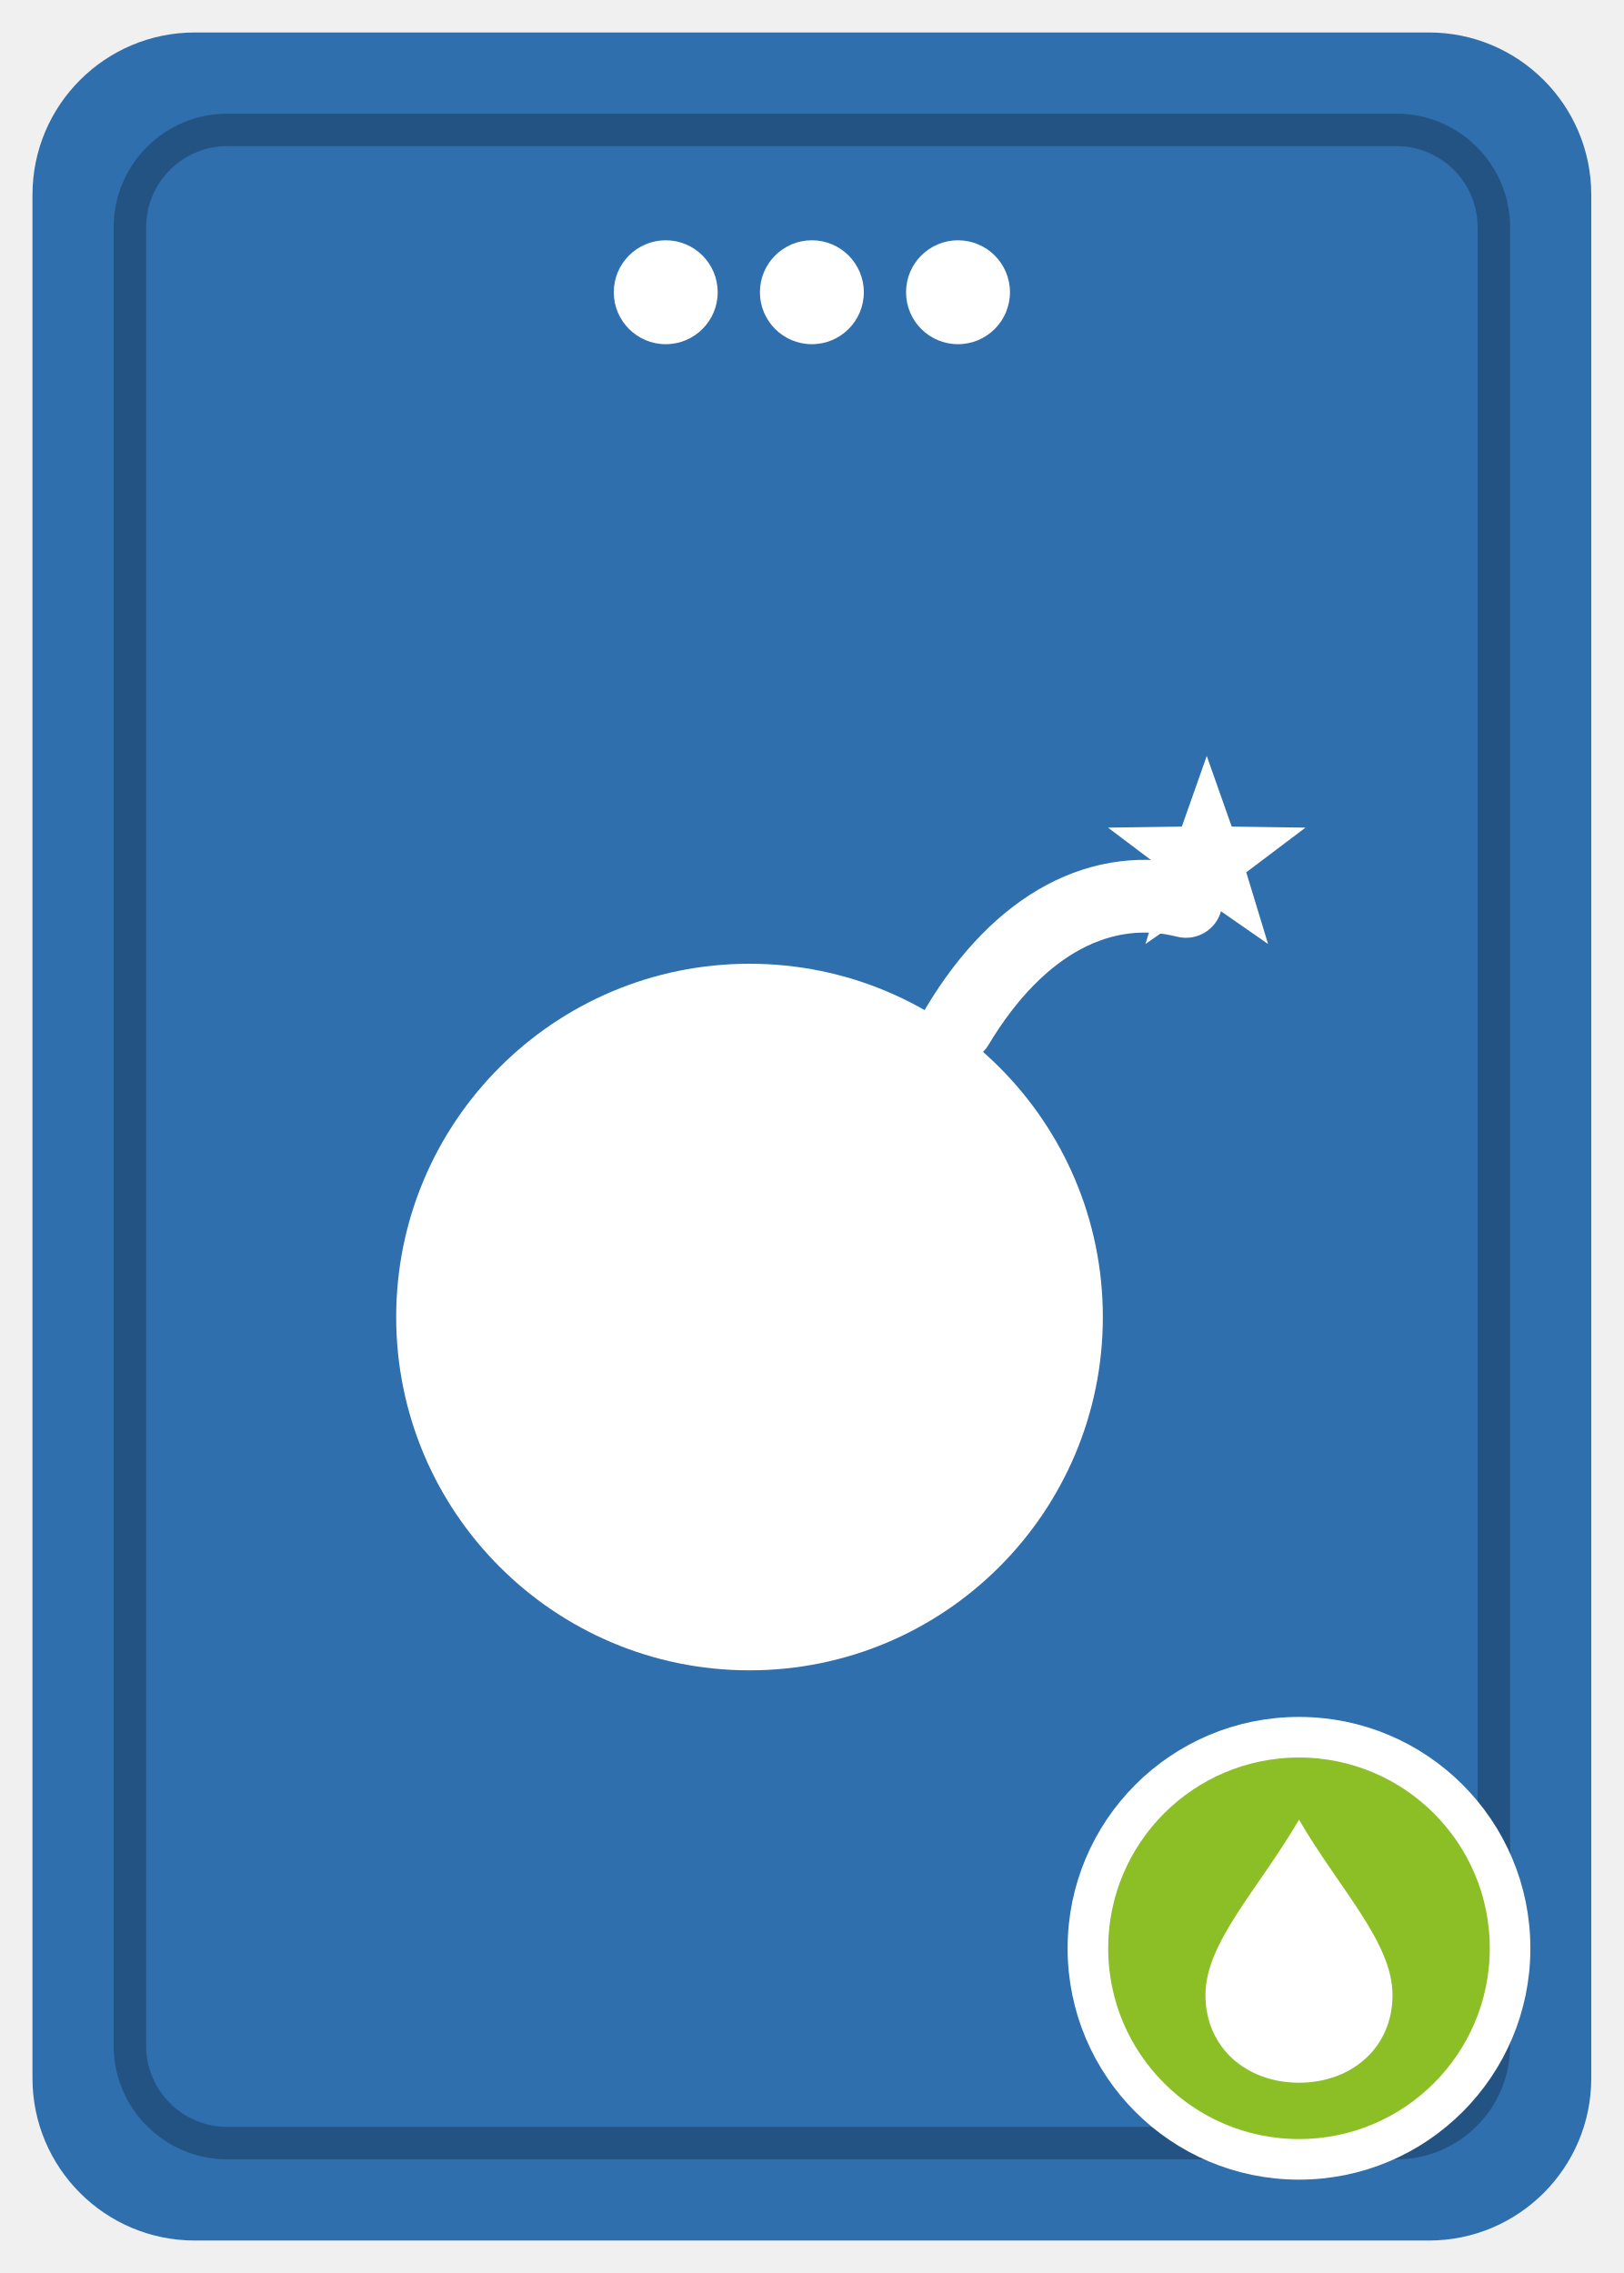
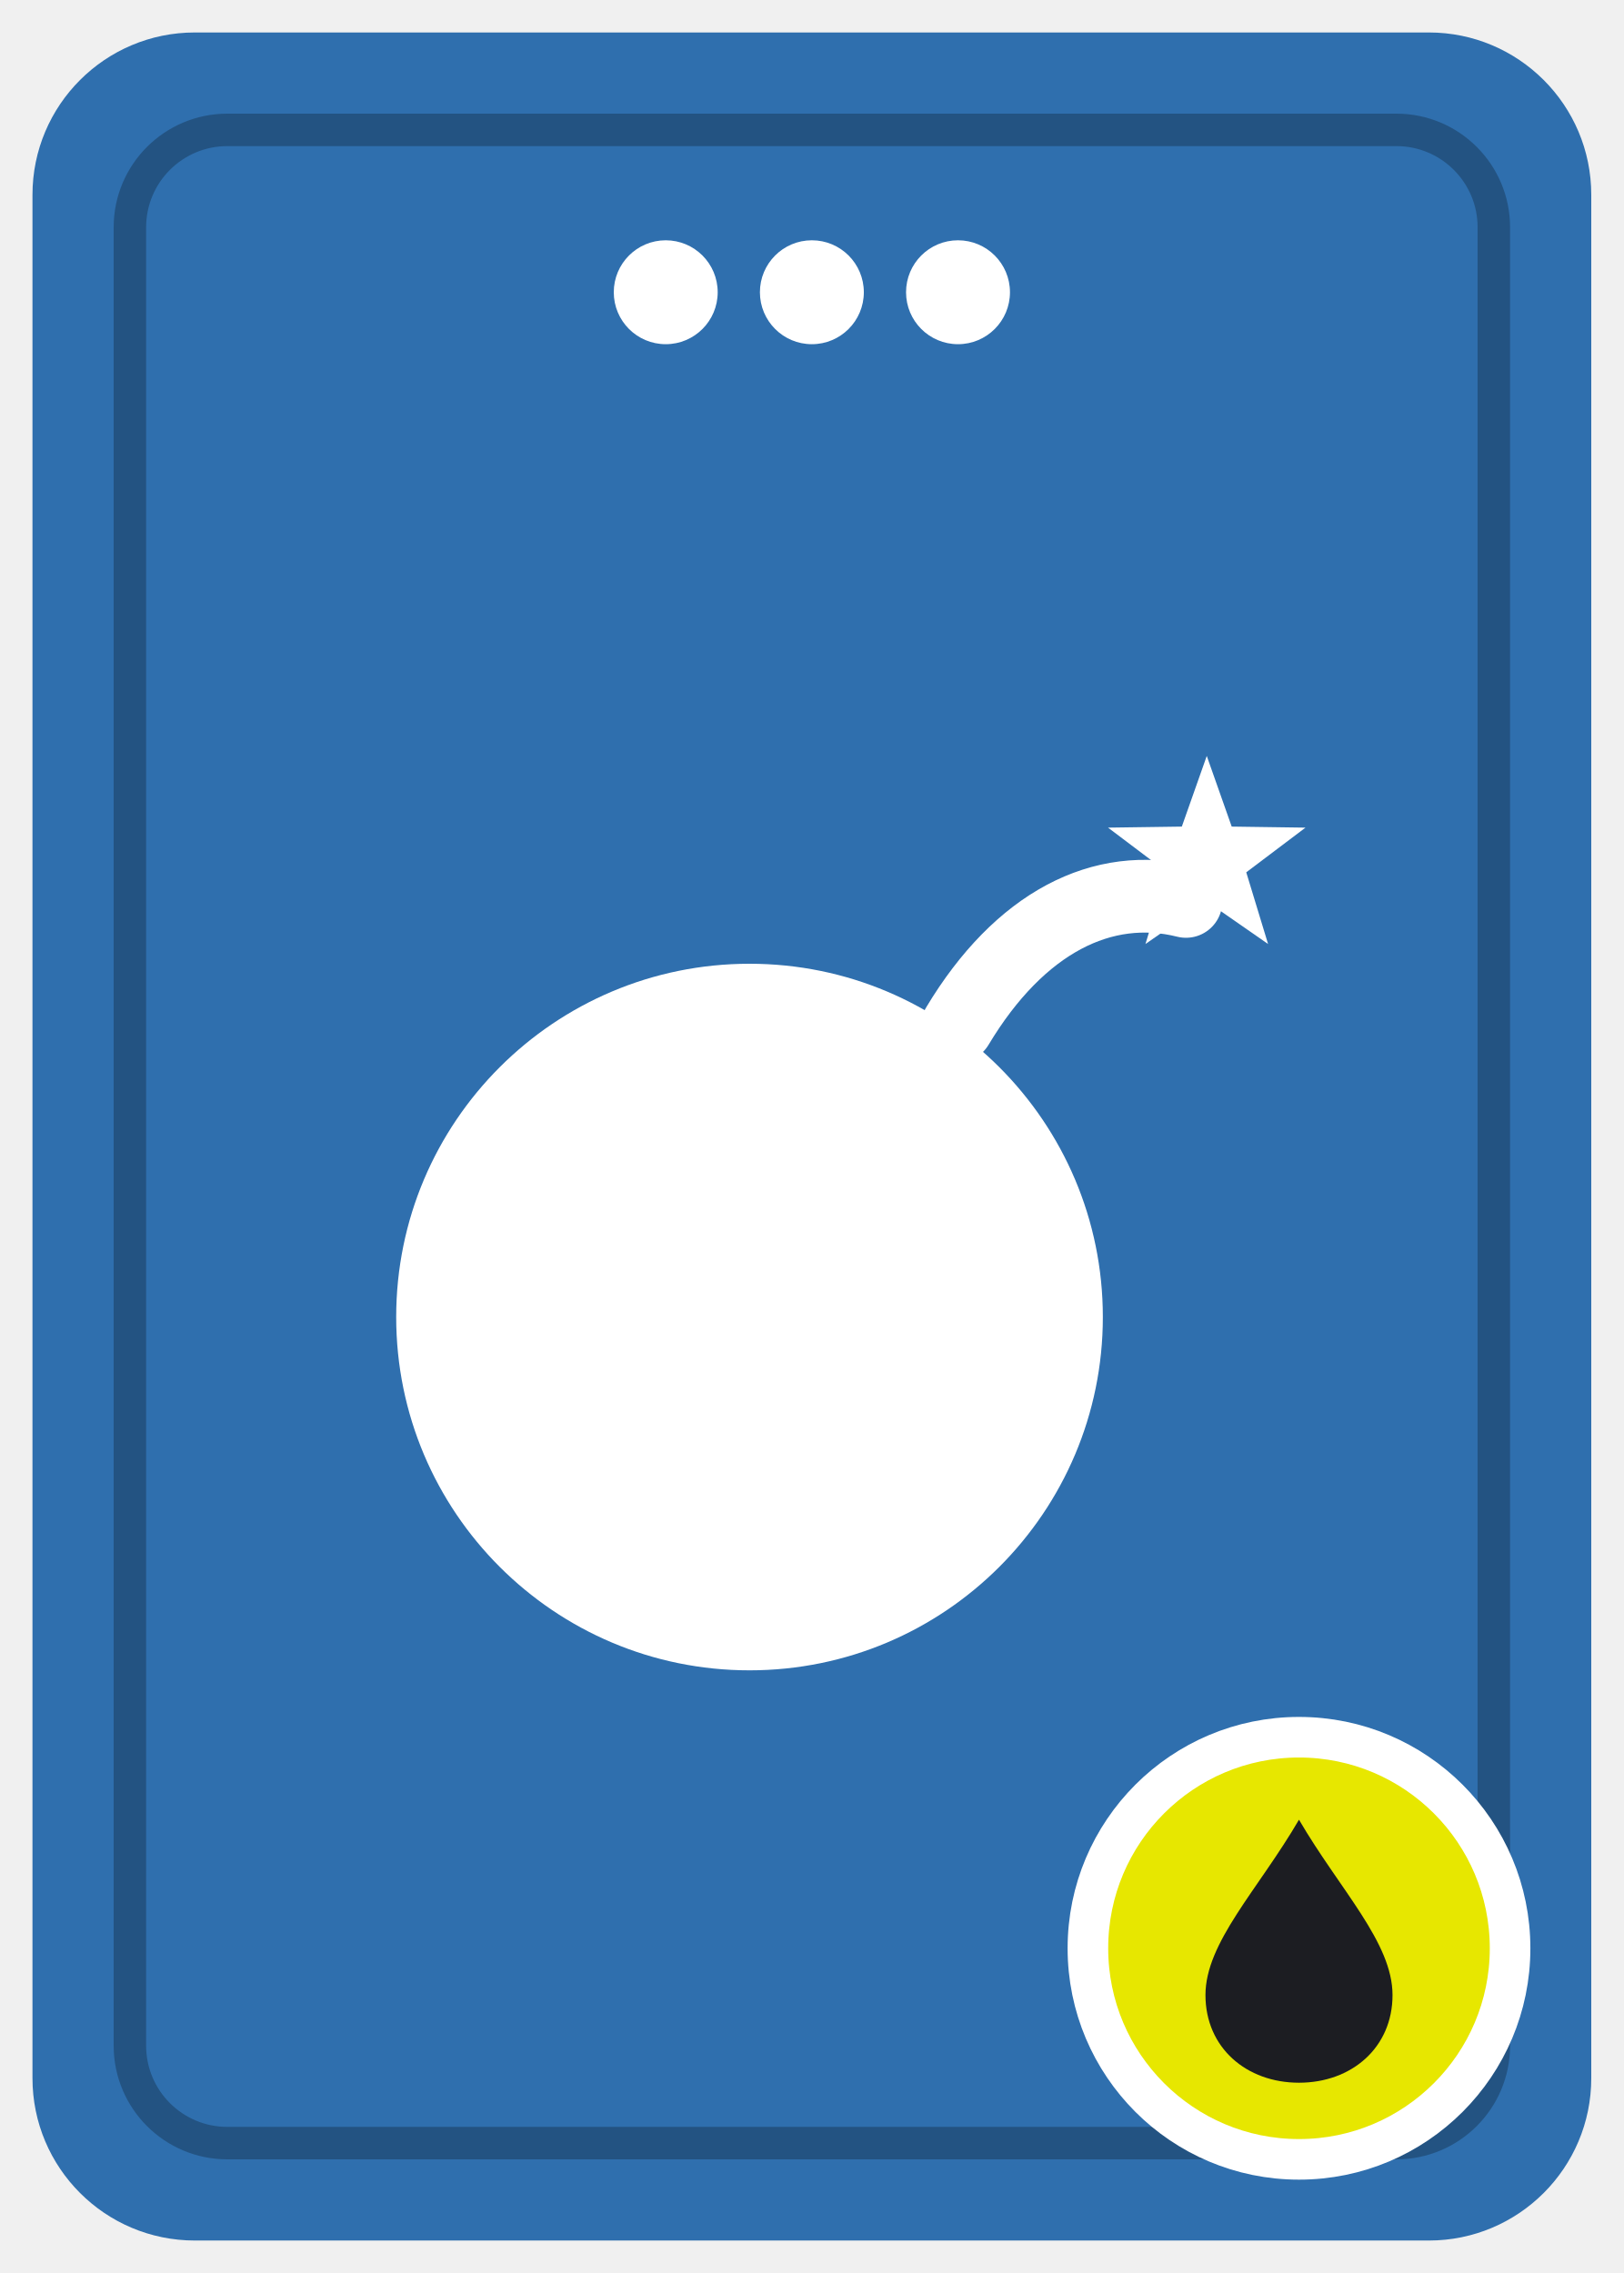
<svg xmlns="http://www.w3.org/2000/svg" viewBox="0 0 100 140">
  <rect x="2" y="2" width="96" height="136" rx="10" fill="#2f6fae" />
  <rect x="8" y="8" width="84" height="124" rx="6" fill="none" stroke="#000" stroke-opacity=".25" stroke-width="2" />
  <circle cx="41.0" cy="18" r="3.2" fill="#fff" />
  <circle cx="50.0" cy="18" r="3.2" fill="#fff" />
  <circle cx="59.0" cy="18" r="3.2" fill="#fff" />
  <g transform="translate(18 44) scale(.64)">
    <g fill="#fff" color="#fff">
      <circle cx="44" cy="58" r="34" />
      <path d="M64 30c6-10 14-14 22-12" fill="none" stroke="currentColor" stroke-width="7" stroke-linecap="round" stroke-linejoin="round" />
      <polygon points="88.0,4.0 90.4,10.8 97.5,10.9 91.8,15.2 93.9,22.1 88.0,18.0 82.1,22.1 84.2,15.2 78.5,10.9 85.6,10.8" />
    </g>
  </g>
-   <circle cx="80" cy="120" r="13" fill="#8cbf26" stroke="#fff" stroke-width="2.5" />
+   <circle cx="80" cy="120" r="13" fill="#e7e700" stroke="#fff" stroke-width="2.5" />
  <g transform="translate(71 111) scale(.18)">
-     <g fill="#fff" color="#fff">
+     <g fill="#1c1d22" color="#1c1d22">
      <path d="M50 6c14 24 32 42 32 60 0 18-14 30-32 30S18 84 18 66c0-18 18-36 32-60z" fill-rule="nonzero" />
    </g>
  </g>
</svg>
